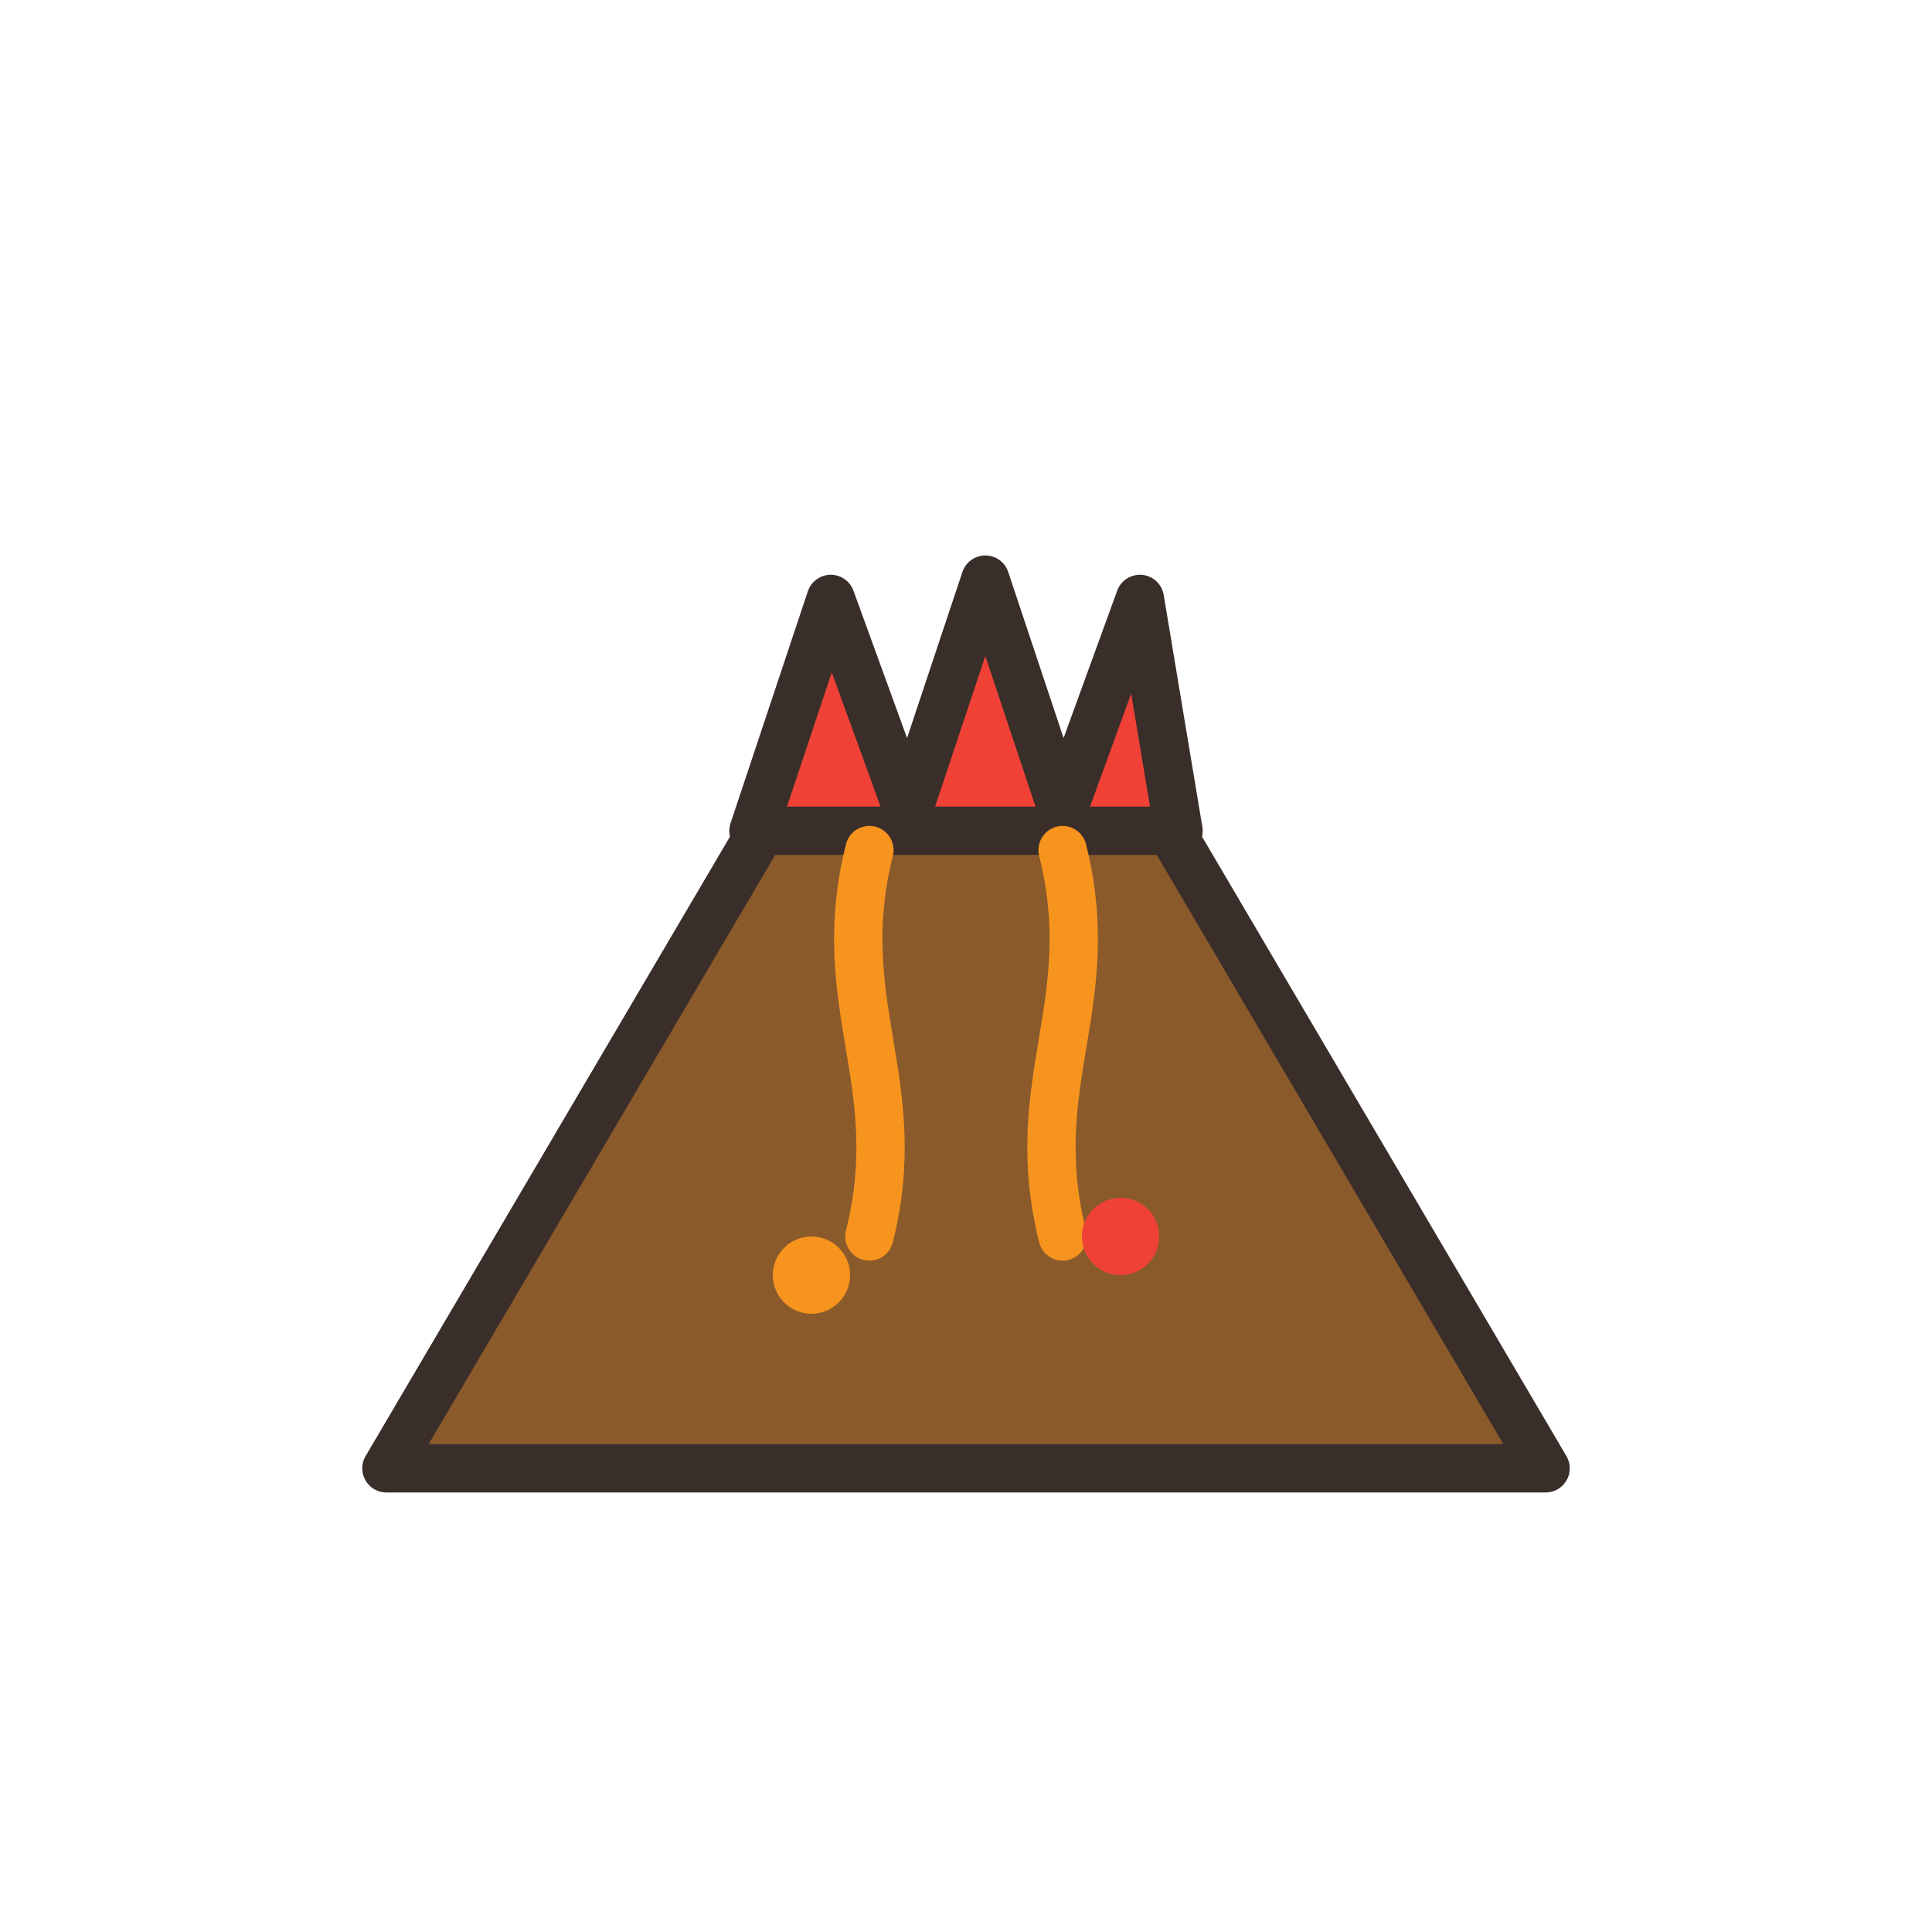
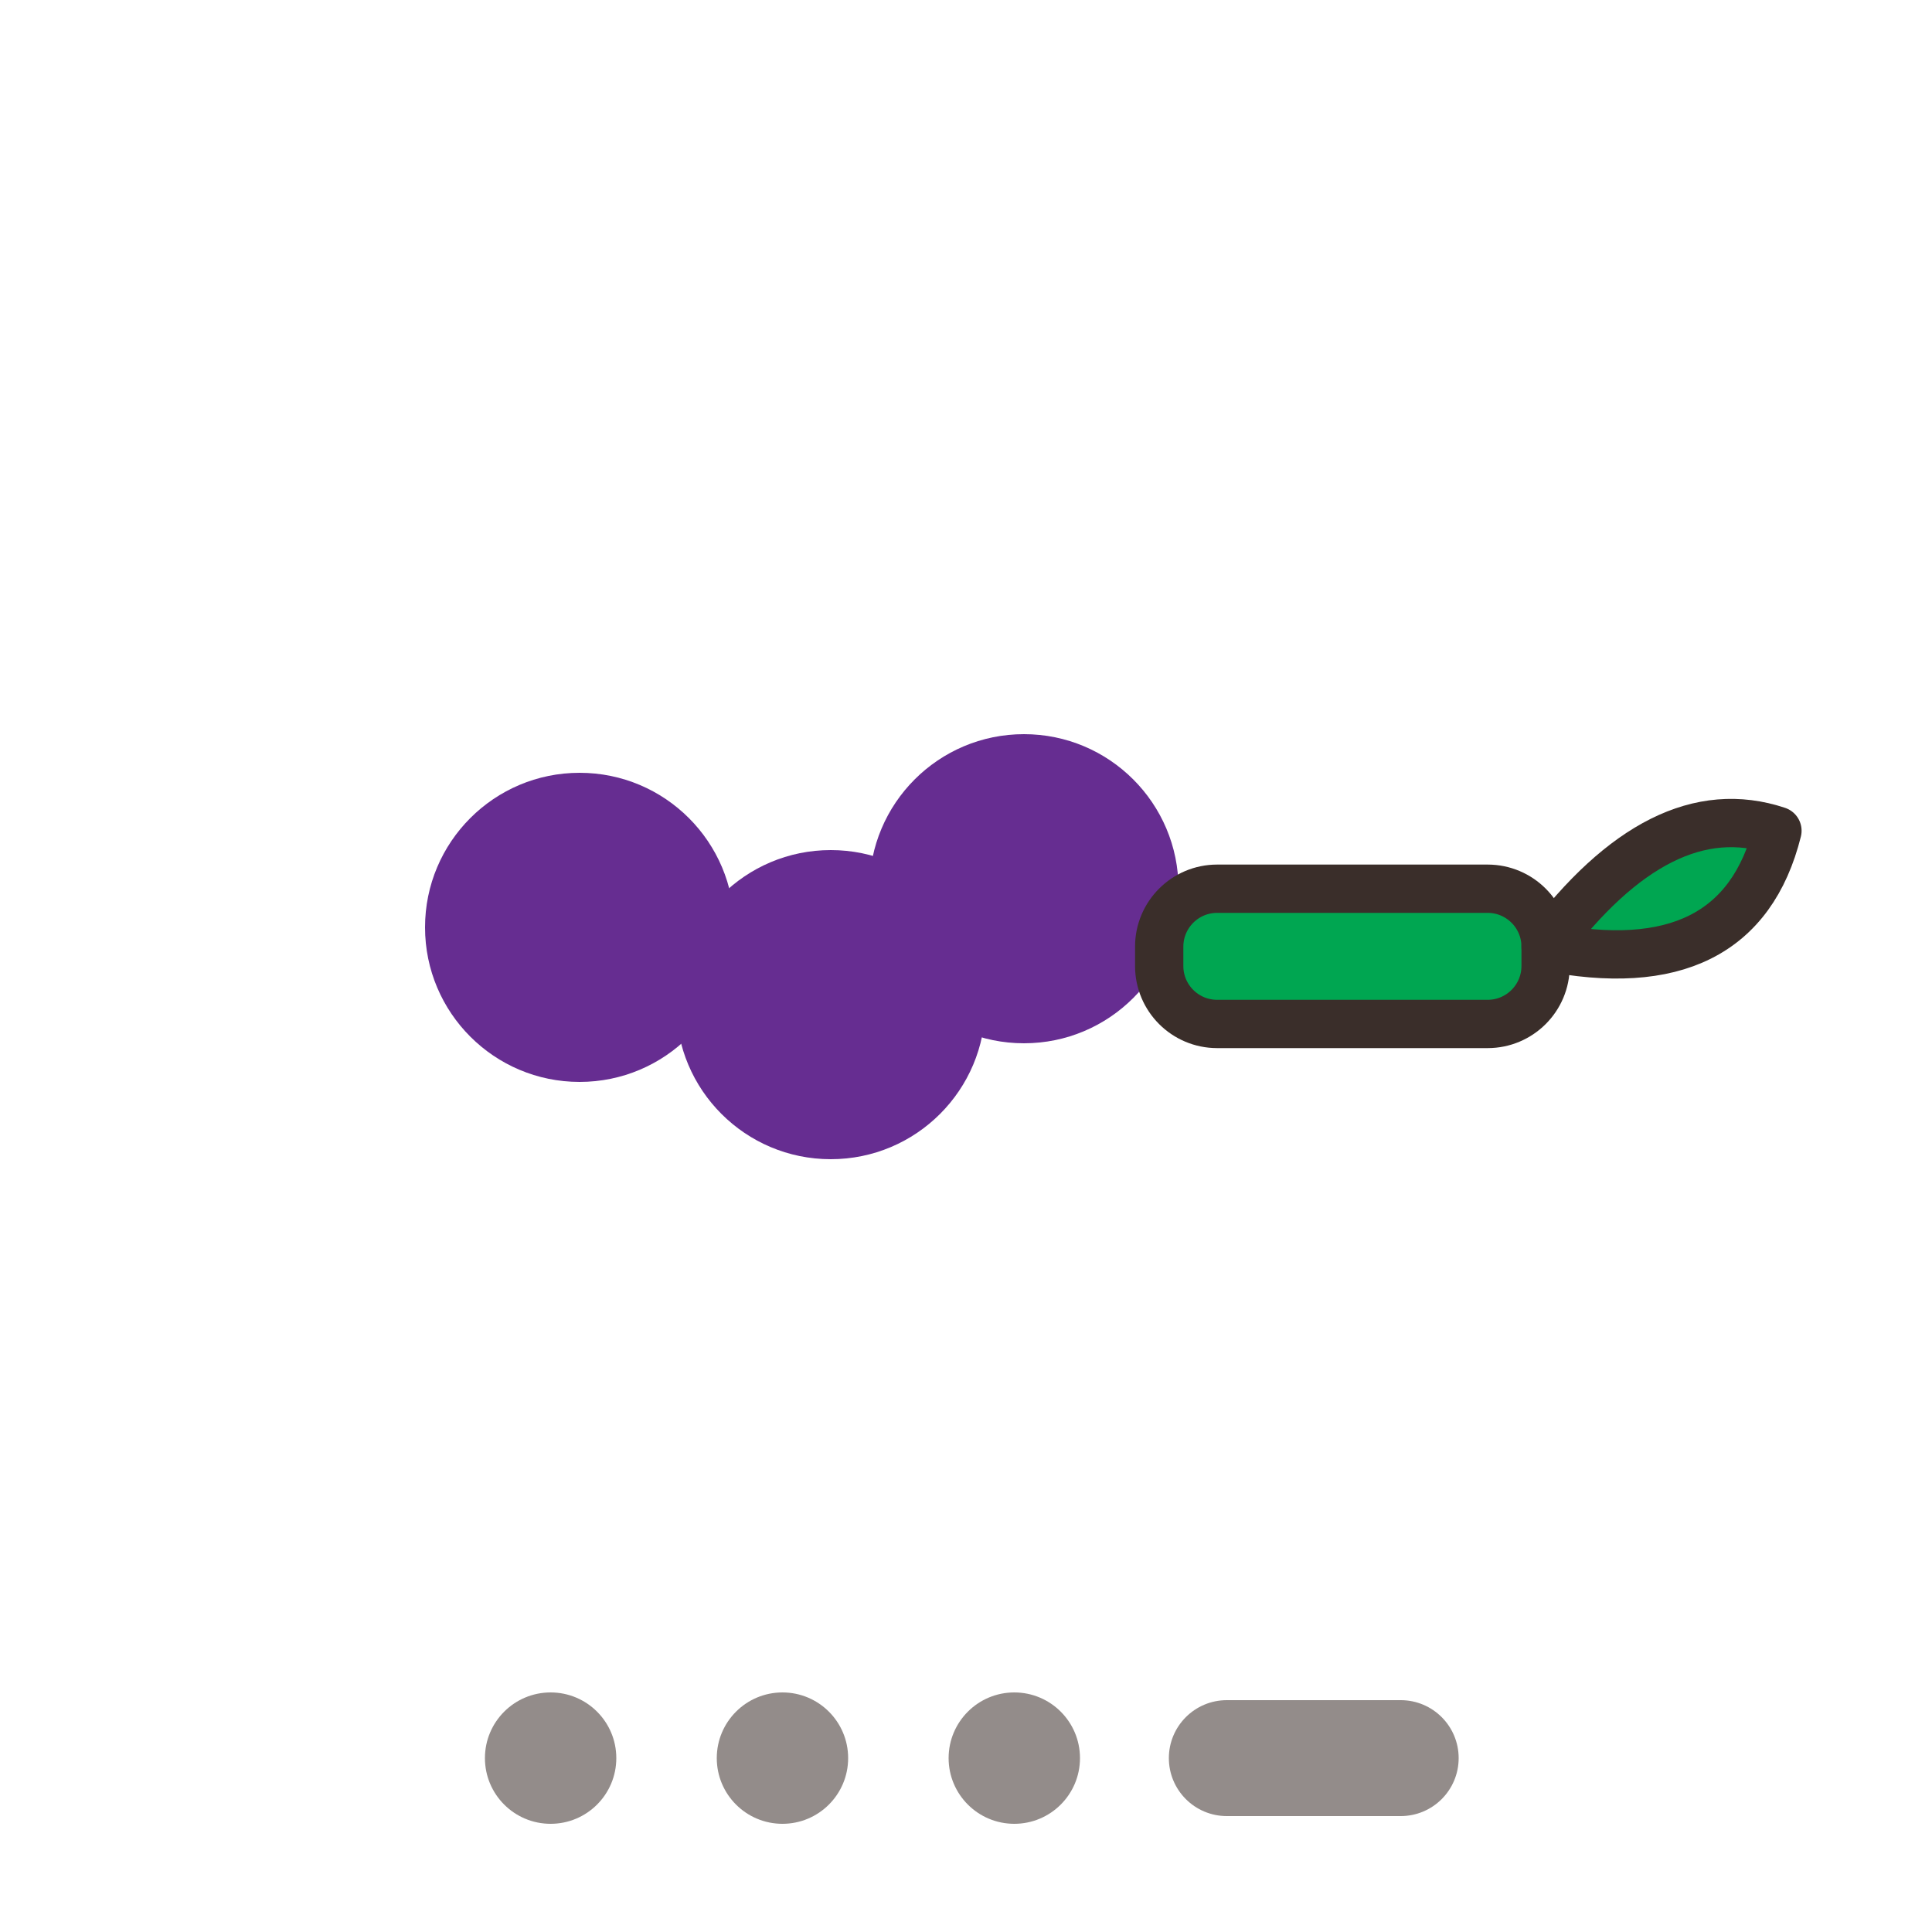
<svg xmlns="http://www.w3.org/2000/svg" viewBox="0 0 100 100" fill="none" stroke="#3a2e2a" stroke-width="2.5" stroke-linecap="round" stroke-linejoin="round">
-   <path d="M20 76 L40 42 L60 42 L80 76 Z" fill="#8b5a2b" />
-   <path d="M39 43 L43 31 L47 42 L51 30 L55 42 L59 31 L61 43 Z" fill="#ef4136" />
-   <path d="M45 44 C43 52 47 56 45 64 M55 44 C57 52 53 56 55 64" stroke="#f7941e" />
-   <circle cx="42" cy="66" r="2" fill="#f7941e" stroke="none" />
-   <circle cx="58" cy="64" r="2" fill="#ef4136" stroke="none" />
+   <circle cx="30" cy="48" r="8" fill="#662d91" stroke="none" />
+   <circle cx="43" cy="52" r="8" fill="#662d91" stroke="none" />
+   <circle cx="53" cy="46" r="8" fill="#662d91" stroke="none" />
+   <rect x="60" y="46" width="20" height="7" rx="3" fill="#00a651" />
+   <path d="M80 49 q6 -8 12 -6 q-2 8 -12 6" fill="#00a651" />
+   <g stroke="none">
+     <circle cx="28.5" cy="91" r="3.4" fill="#3a2e2a" fill-opacity="0.55" />
+     <circle cx="40.5" cy="91" r="3.4" fill="#3a2e2a" fill-opacity="0.55" />
+     <circle cx="52.5" cy="91" r="3.4" fill="#3a2e2a" fill-opacity="0.55" />
+     <rect x="60.5" y="88" width="15" height="6" rx="3" fill="#3a2e2a" fill-opacity="0.55" />
+   </g>
</svg>
